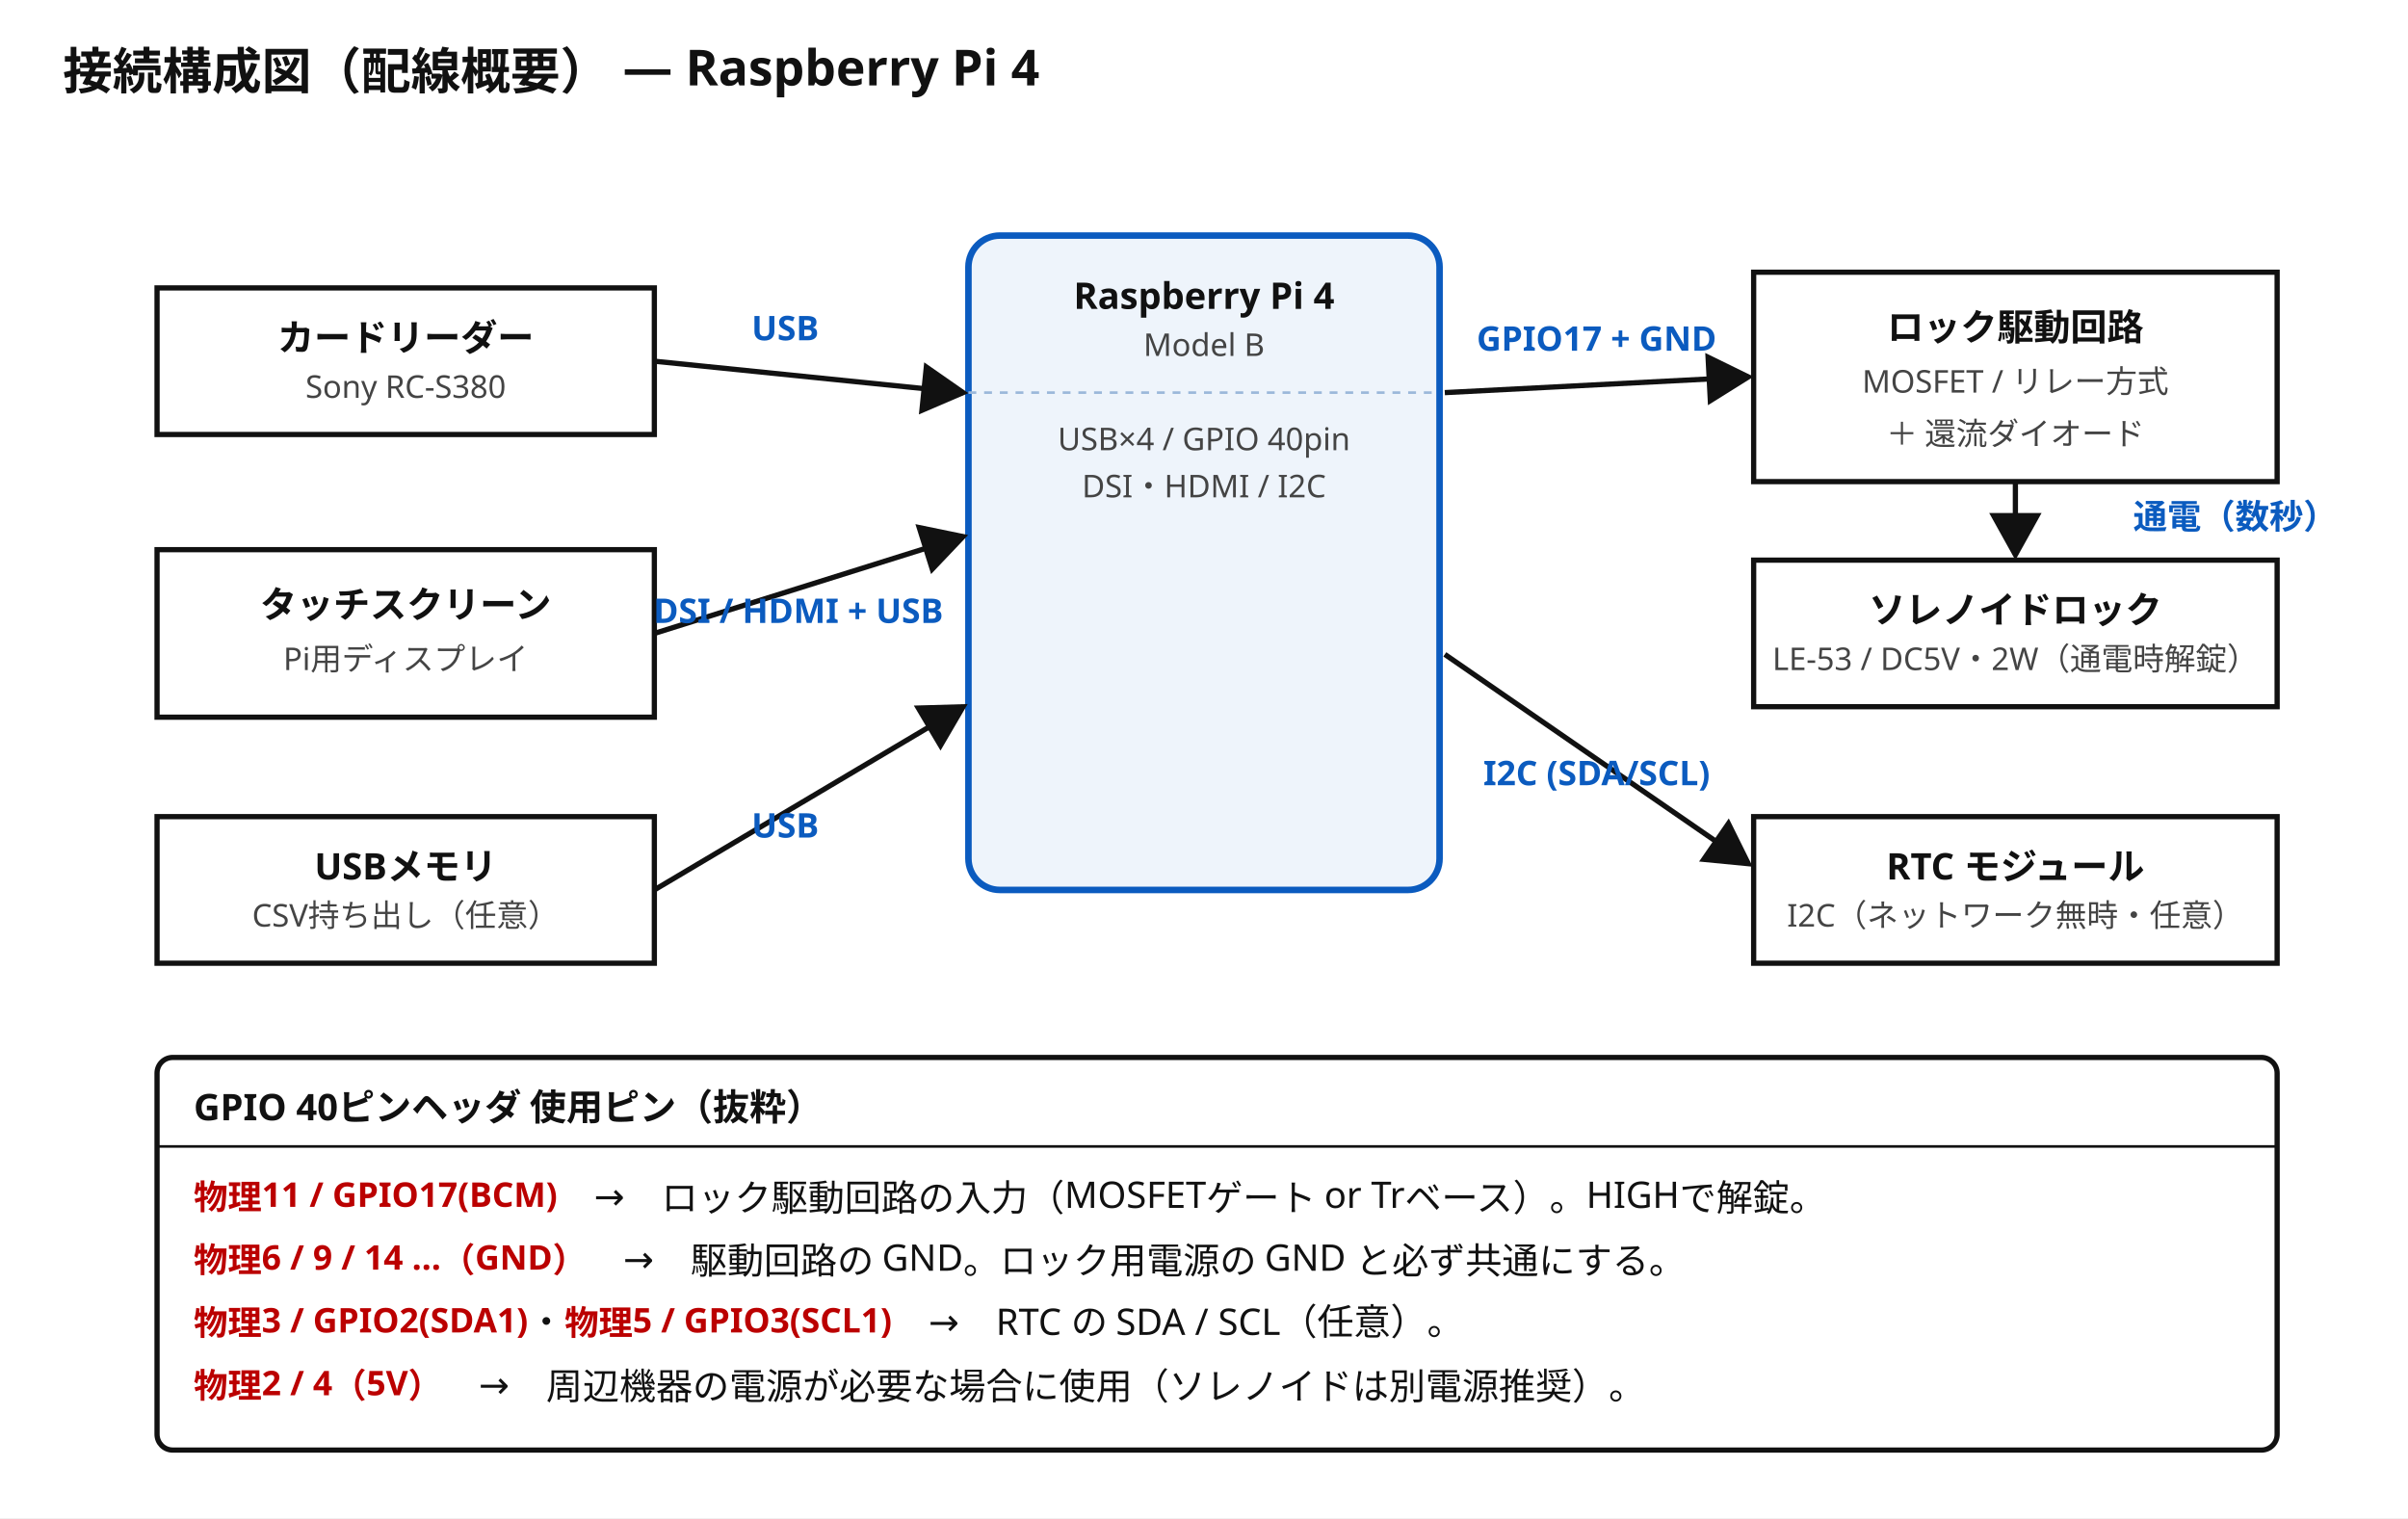
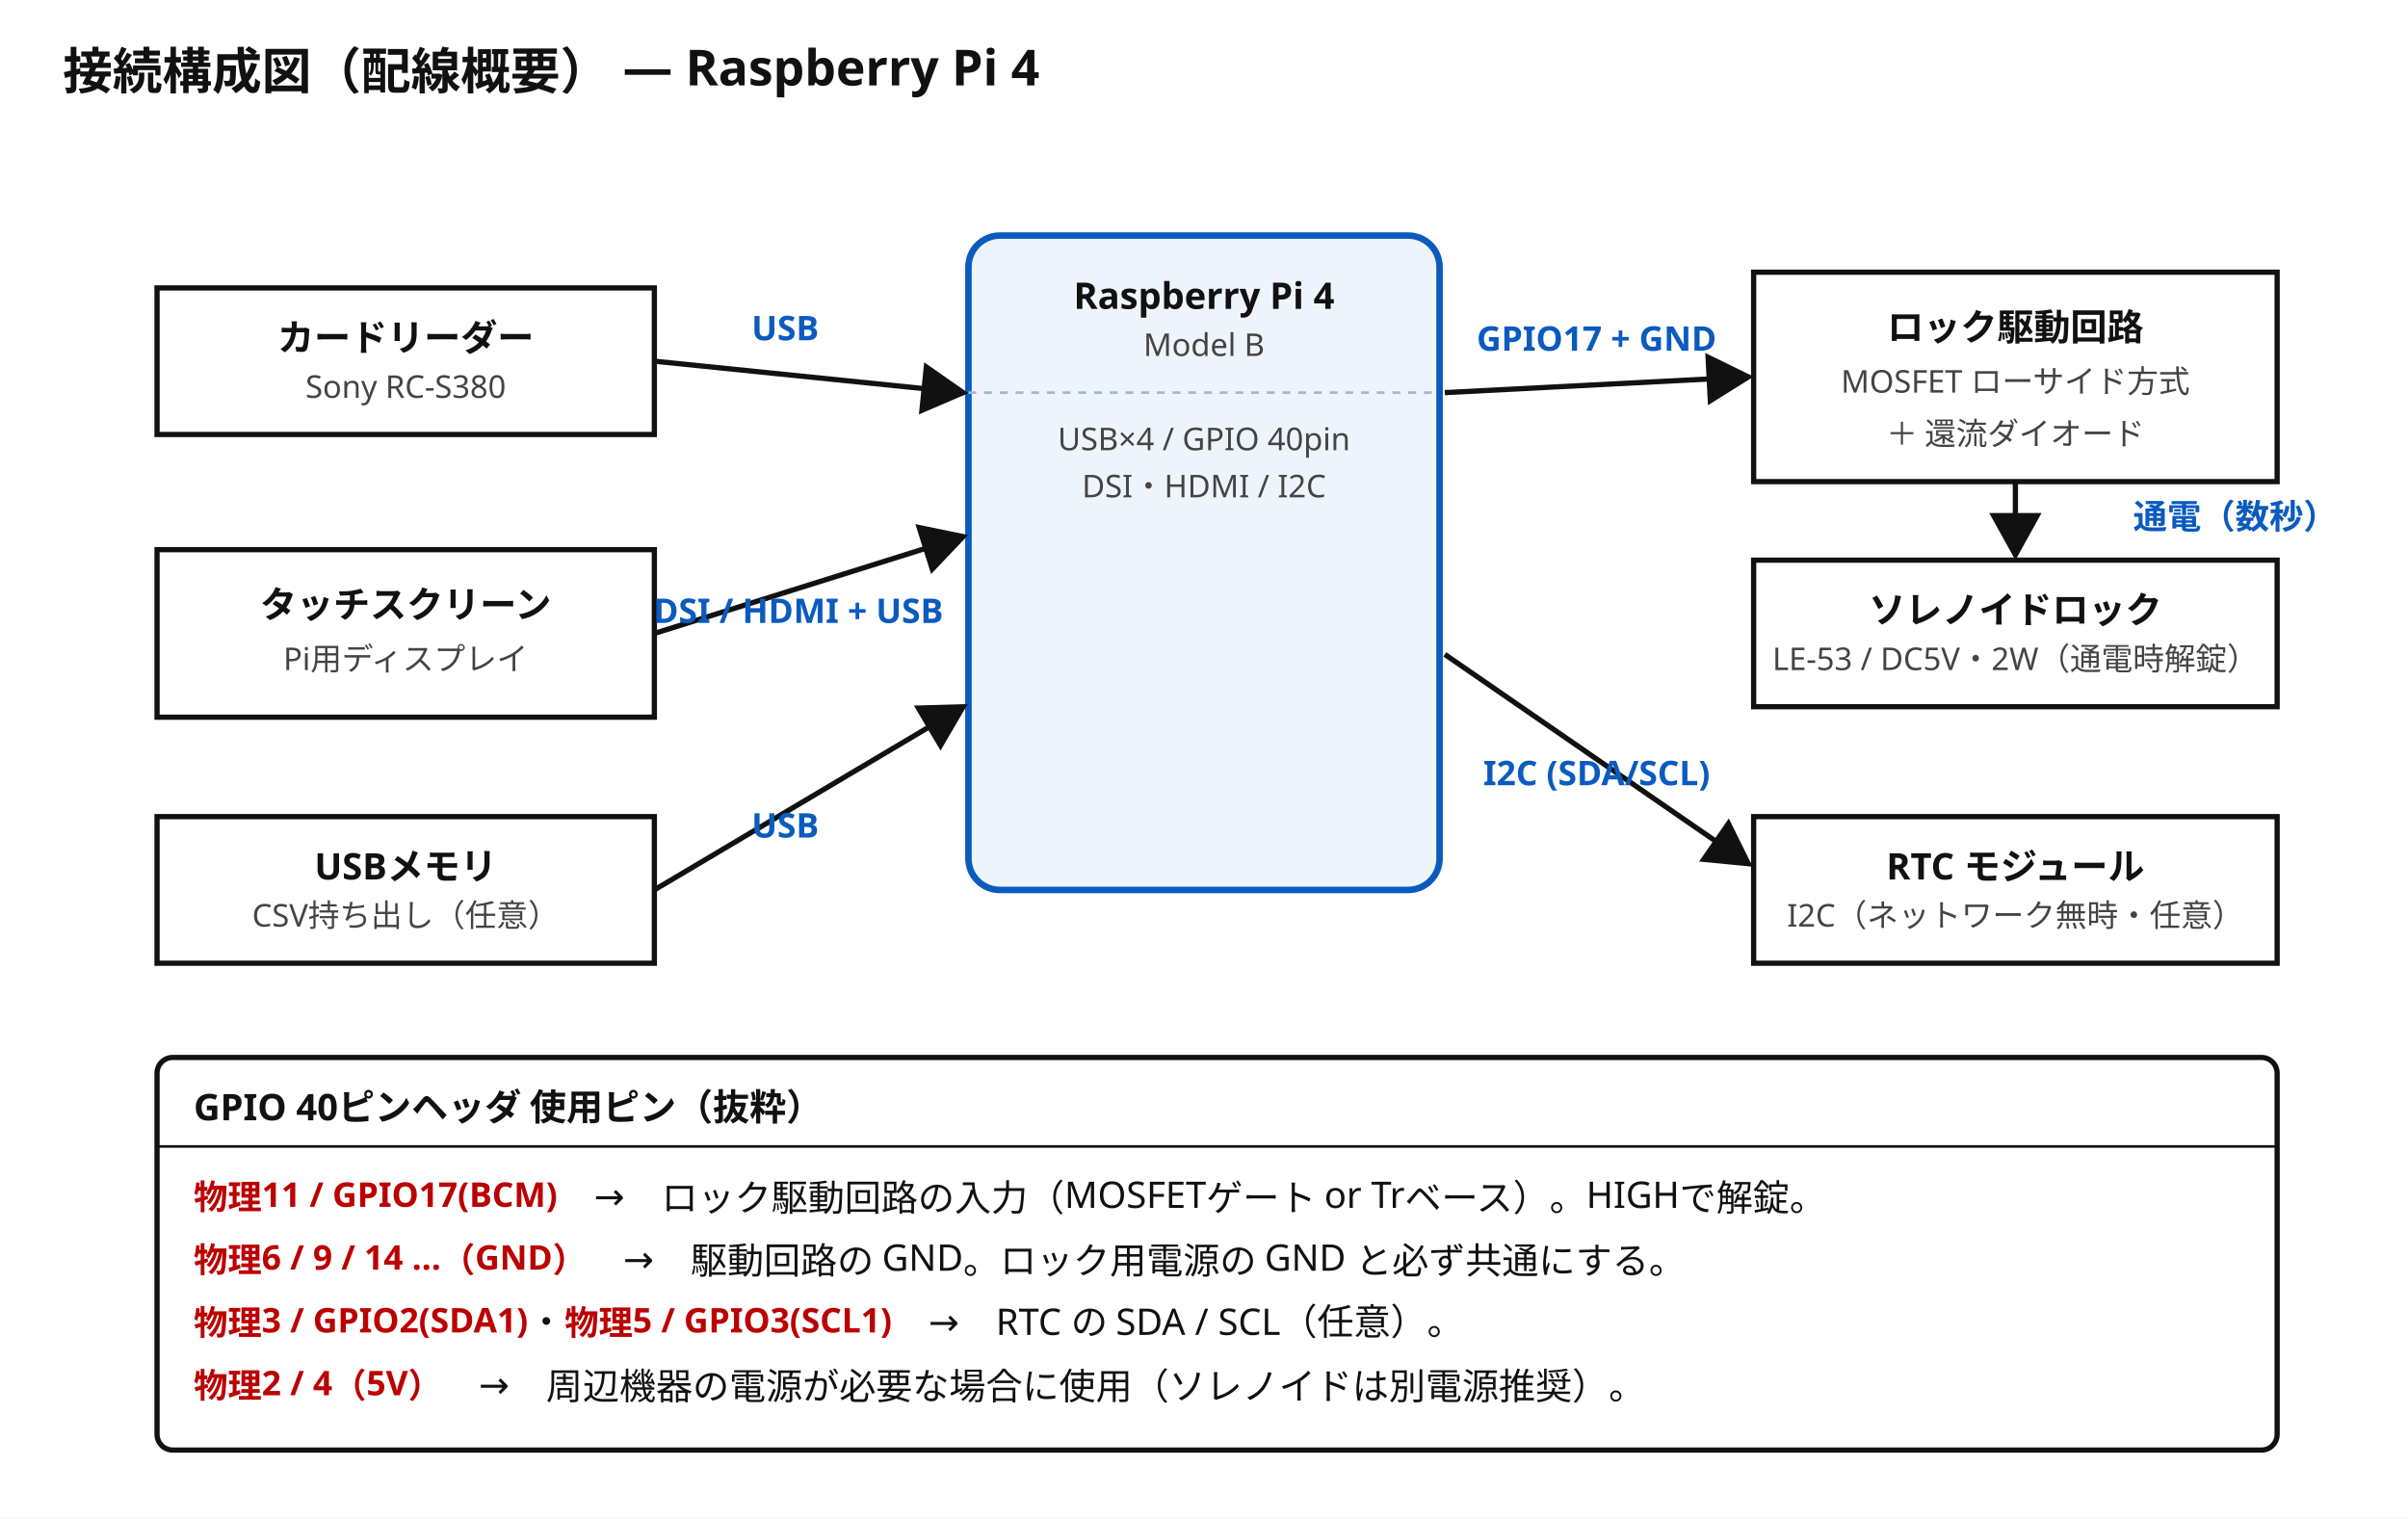
<svg xmlns="http://www.w3.org/2000/svg" viewBox="0 0 920 580" font-family="'Segoe UI',system-ui,sans-serif">
  <style>
    .wire{stroke:#111;stroke-width:2;fill:none}
    .arrow{stroke:#111;stroke-width:2;fill:none;marker-end:url(#ah)}
    .box{fill:#fff;stroke:#111;stroke-width:2}
    .pi{fill:#eef4fb;stroke:#0b5bbf;stroke-width:2.5}
    .lbl{fill:#111;font-size:14px}
    .sub{fill:#444;font-size:12px}
    .ttl{fill:#111;font-size:19px;font-weight:700}
    .conn{fill:#0b5bbf;font-size:13px;font-weight:600}
    .pinhdr{fill:#111;font-size:14px;font-weight:700}
    .pin{fill:#b00;font-size:13px;font-weight:600}
  </style>
  <defs>
    <marker id="ah" markerWidth="10" markerHeight="10" refX="8" refY="5" orient="auto">
      <path d="M0,0 L9,5 L0,10 z" fill="#111" />
    </marker>
  </defs>
  <rect x="0" y="0" width="920" height="580" fill="#ffffff" />
  <text x="24" y="34" class="ttl">接続構成図（配線概要） ― Raspberry Pi 4</text>
  <rect x="370" y="90" width="180" height="250" rx="12" class="pi" />
  <text x="460" y="118" text-anchor="middle" class="lbl" font-weight="700">Raspberry Pi 4</text>
  <text x="460" y="136" text-anchor="middle" class="sub">Model B</text>
  <line x1="370" y1="150" x2="550" y2="150" stroke="#9bb8da" stroke-dasharray="3 3" />
  <text x="460" y="172" text-anchor="middle" class="sub">USB×4 / GPIO 40pin</text>
  <text x="460" y="190" text-anchor="middle" class="sub">DSI・HDMI / I2C</text>
  <rect x="60" y="110" width="190" height="56" class="box" />
  <text x="155" y="134" text-anchor="middle" class="lbl" font-weight="700">カードリーダー</text>
  <text x="155" y="152" text-anchor="middle" class="sub">Sony RC-S380</text>
  <rect x="60" y="210" width="190" height="64" class="box" />
  <text x="155" y="236" text-anchor="middle" class="lbl" font-weight="700">タッチスクリーン</text>
  <text x="155" y="256" text-anchor="middle" class="sub">Pi用ディスプレイ</text>
  <rect x="60" y="312" width="190" height="56" class="box" />
  <text x="155" y="336" text-anchor="middle" class="lbl" font-weight="700">USBメモリ</text>
  <text x="155" y="354" text-anchor="middle" class="sub">CSV持ち出し（任意）</text>
  <rect x="670" y="104" width="200" height="80" class="box" />
  <text x="770" y="130" text-anchor="middle" class="lbl" font-weight="700">ロック駆動回路</text>
-   <text x="770" y="150" text-anchor="middle" class="sub">MOSFET / リレー方式</text>
+   <text x="770" y="150" text-anchor="middle" class="sub">MOSFET ローサイド方式</text>
  <text x="770" y="170" text-anchor="middle" class="sub">＋ 還流ダイオード</text>
  <rect x="670" y="214" width="200" height="56" class="box" />
  <text x="770" y="238" text-anchor="middle" class="lbl" font-weight="700">ソレノイドロック</text>
  <text x="770" y="256" text-anchor="middle" class="sub">LE-53 / DC5V・2W（通電時解錠）</text>
  <rect x="670" y="312" width="200" height="56" class="box" />
  <text x="770" y="336" text-anchor="middle" class="lbl" font-weight="700">RTC モジュール</text>
  <text x="770" y="354" text-anchor="middle" class="sub">I2C（ネットワーク無時・任意）</text>
  <path d="M250,138 L368,150" class="arrow" />
  <text x="300" y="130" text-anchor="middle" class="conn">USB</text>
  <path d="M250,242 L368,205" class="arrow" />
  <text x="305" y="238" text-anchor="middle" class="conn">DSI / HDMI + USB</text>
  <path d="M250,340 L368,270" class="arrow" />
  <text x="300" y="320" text-anchor="middle" class="conn">USB</text>
  <path d="M552,150 L668,144" class="arrow" />
  <text x="610" y="134" text-anchor="middle" class="conn">GPIO17 + GND</text>
  <path d="M770,184 L770,212" class="arrow" />
  <text x="854" y="202" text-anchor="middle" class="conn">通電（数秒）</text>
  <path d="M552,250 L668,330" class="arrow" />
  <text x="610" y="300" text-anchor="middle" class="conn">I2C (SDA/SCL)</text>
  <rect x="60" y="404" width="810" height="150" rx="6" class="box" />
  <text x="74" y="428" class="pinhdr">GPIO 40ピンヘッダ 使用ピン（抜粋）</text>
  <line x1="60" y1="438" x2="870" y2="438" stroke="#111" stroke-width="1" />
  <text x="74" y="462" class="lbl">
    <tspan class="pin">物理11 / GPIO17(BCM)</tspan>　→　ロック駆動回路の入力（MOSFETゲート or Trベース）。HIGHで解錠。</text>
  <text x="74" y="486" class="lbl">
    <tspan class="pin">物理6 / 9 / 14 …（GND）</tspan>　→　駆動回路の GND。ロック用電源の GND と必ず共通にする。</text>
  <text x="74" y="510" class="lbl">
    <tspan class="pin">物理3 / GPIO2(SDA1)</tspan>・<tspan class="pin">物理5 / GPIO3(SCL1)</tspan>　→　RTC の SDA / SCL（任意）。</text>
  <text x="74" y="534" class="lbl">
    <tspan class="pin">物理2 / 4（5V）</tspan>　→　周辺機器の電源が必要な場合に使用（ソレノイドは別電源推奨）。</text>
</svg>
